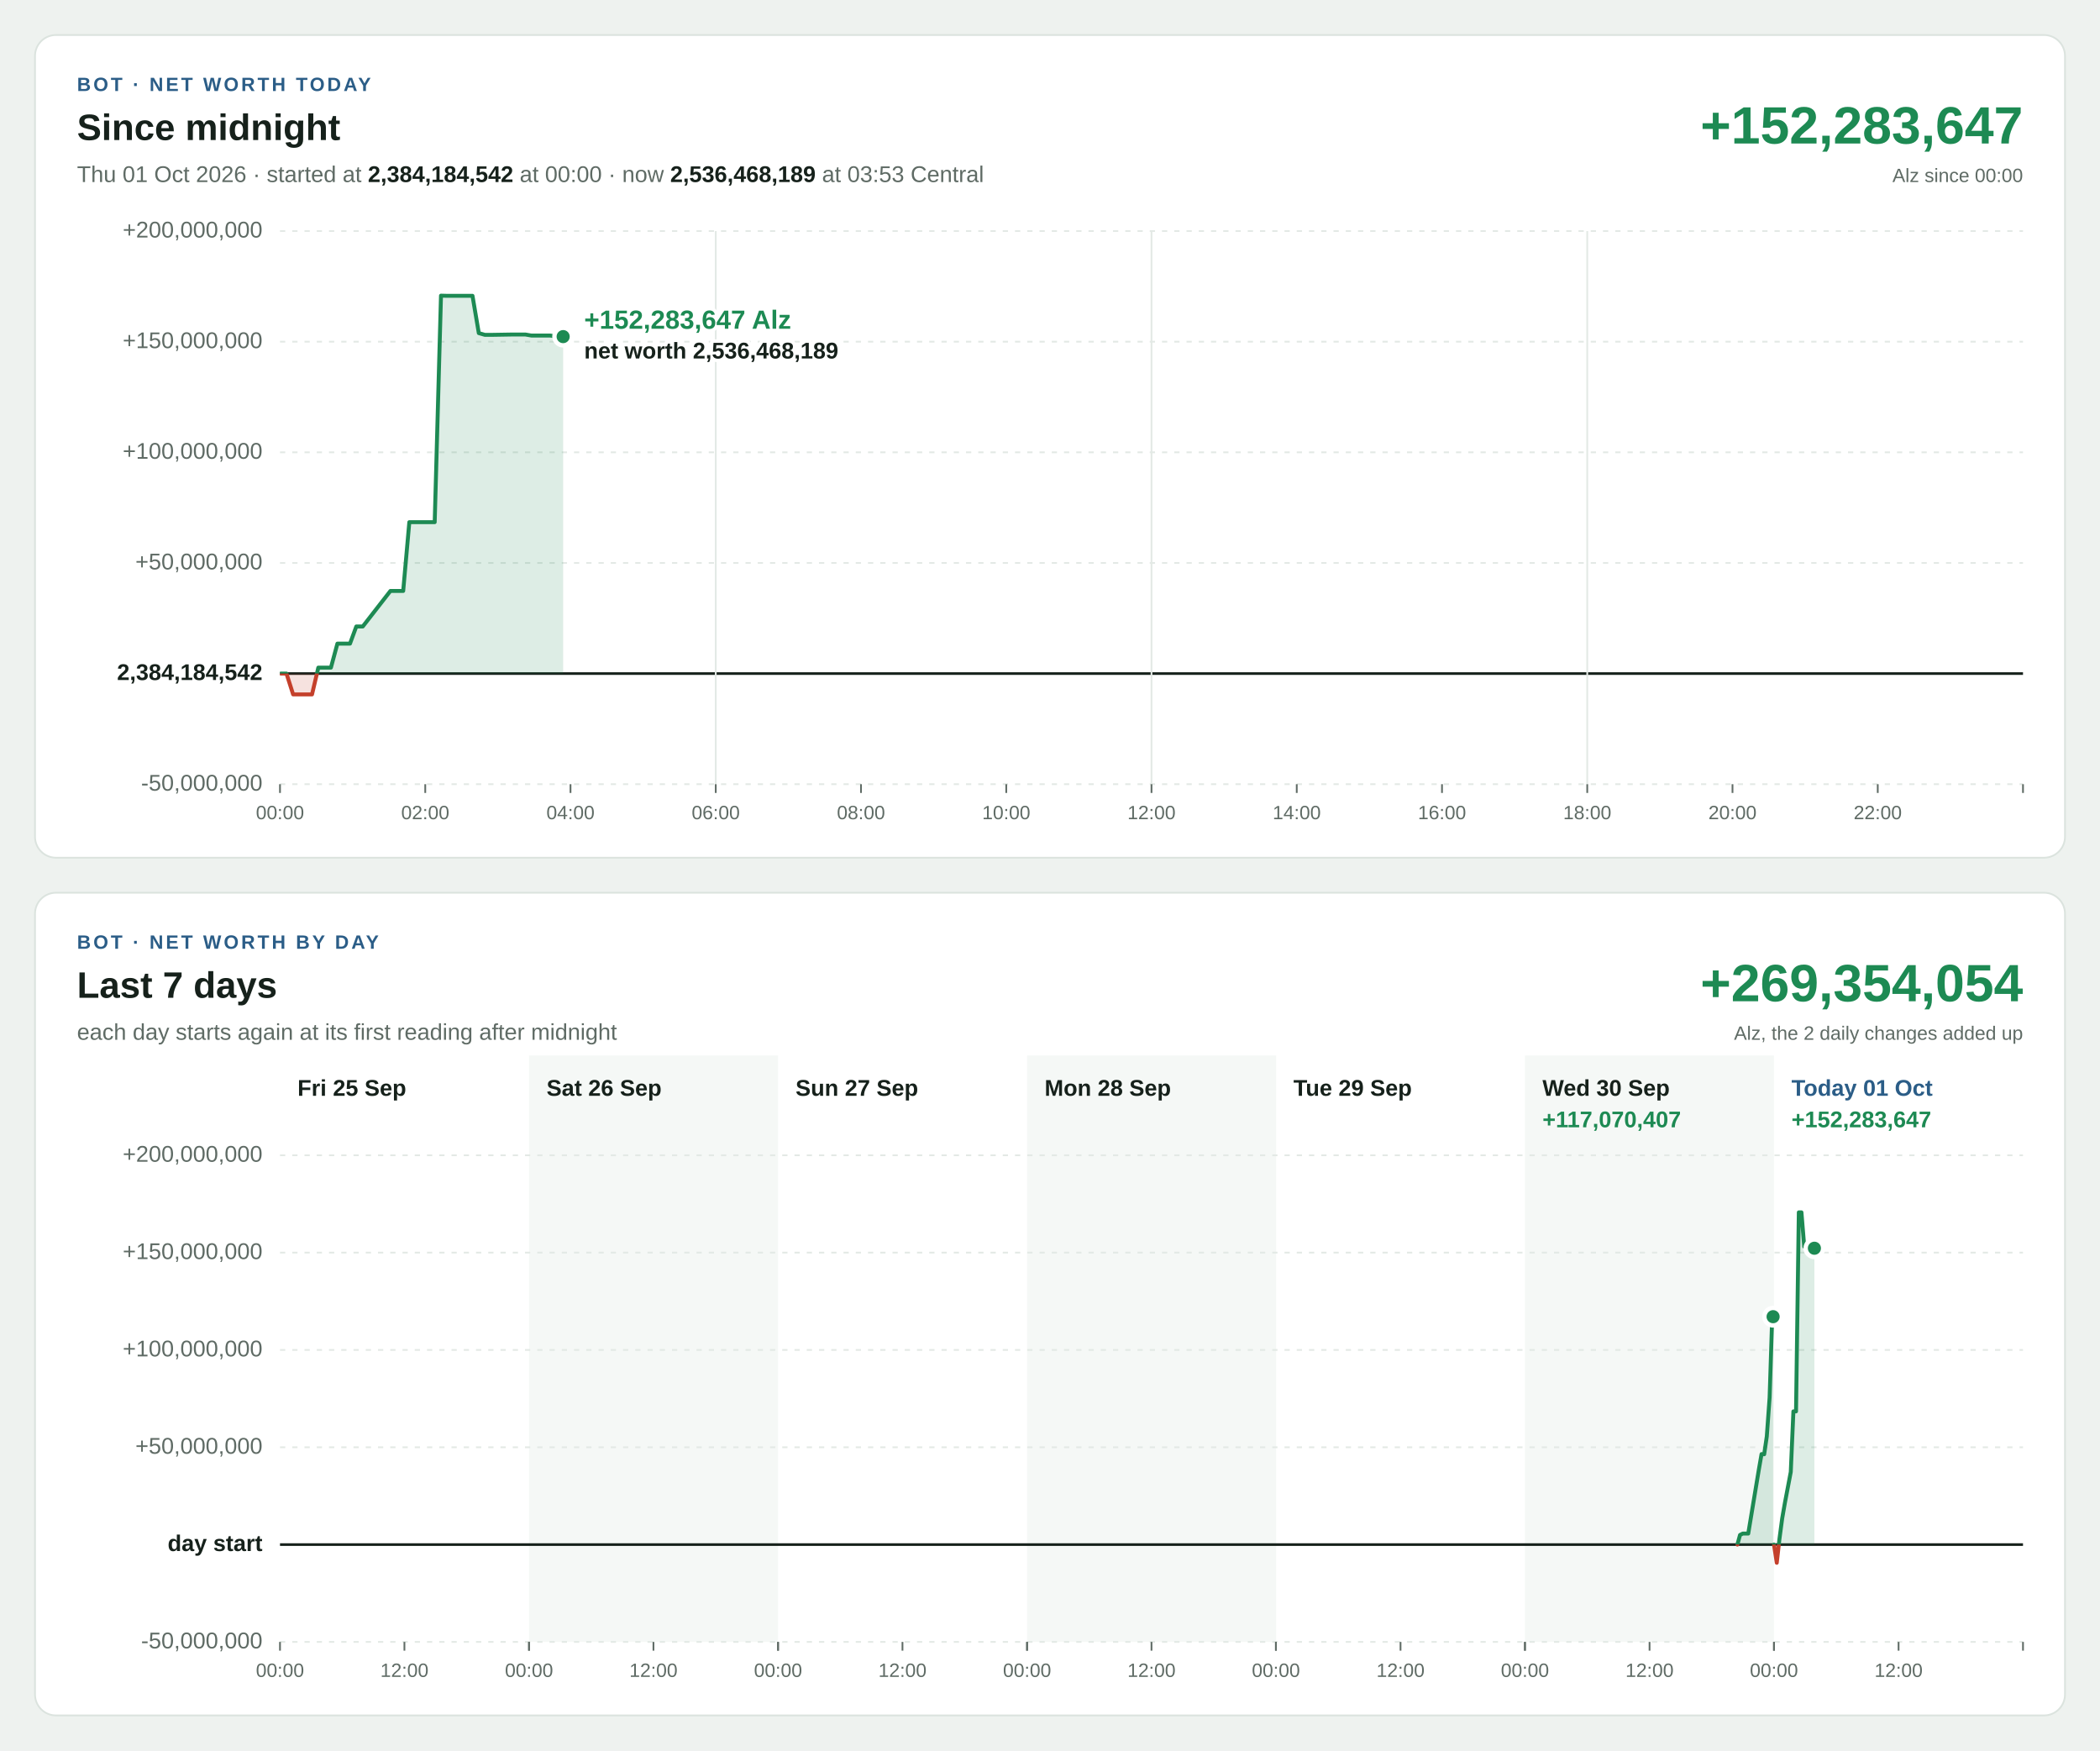
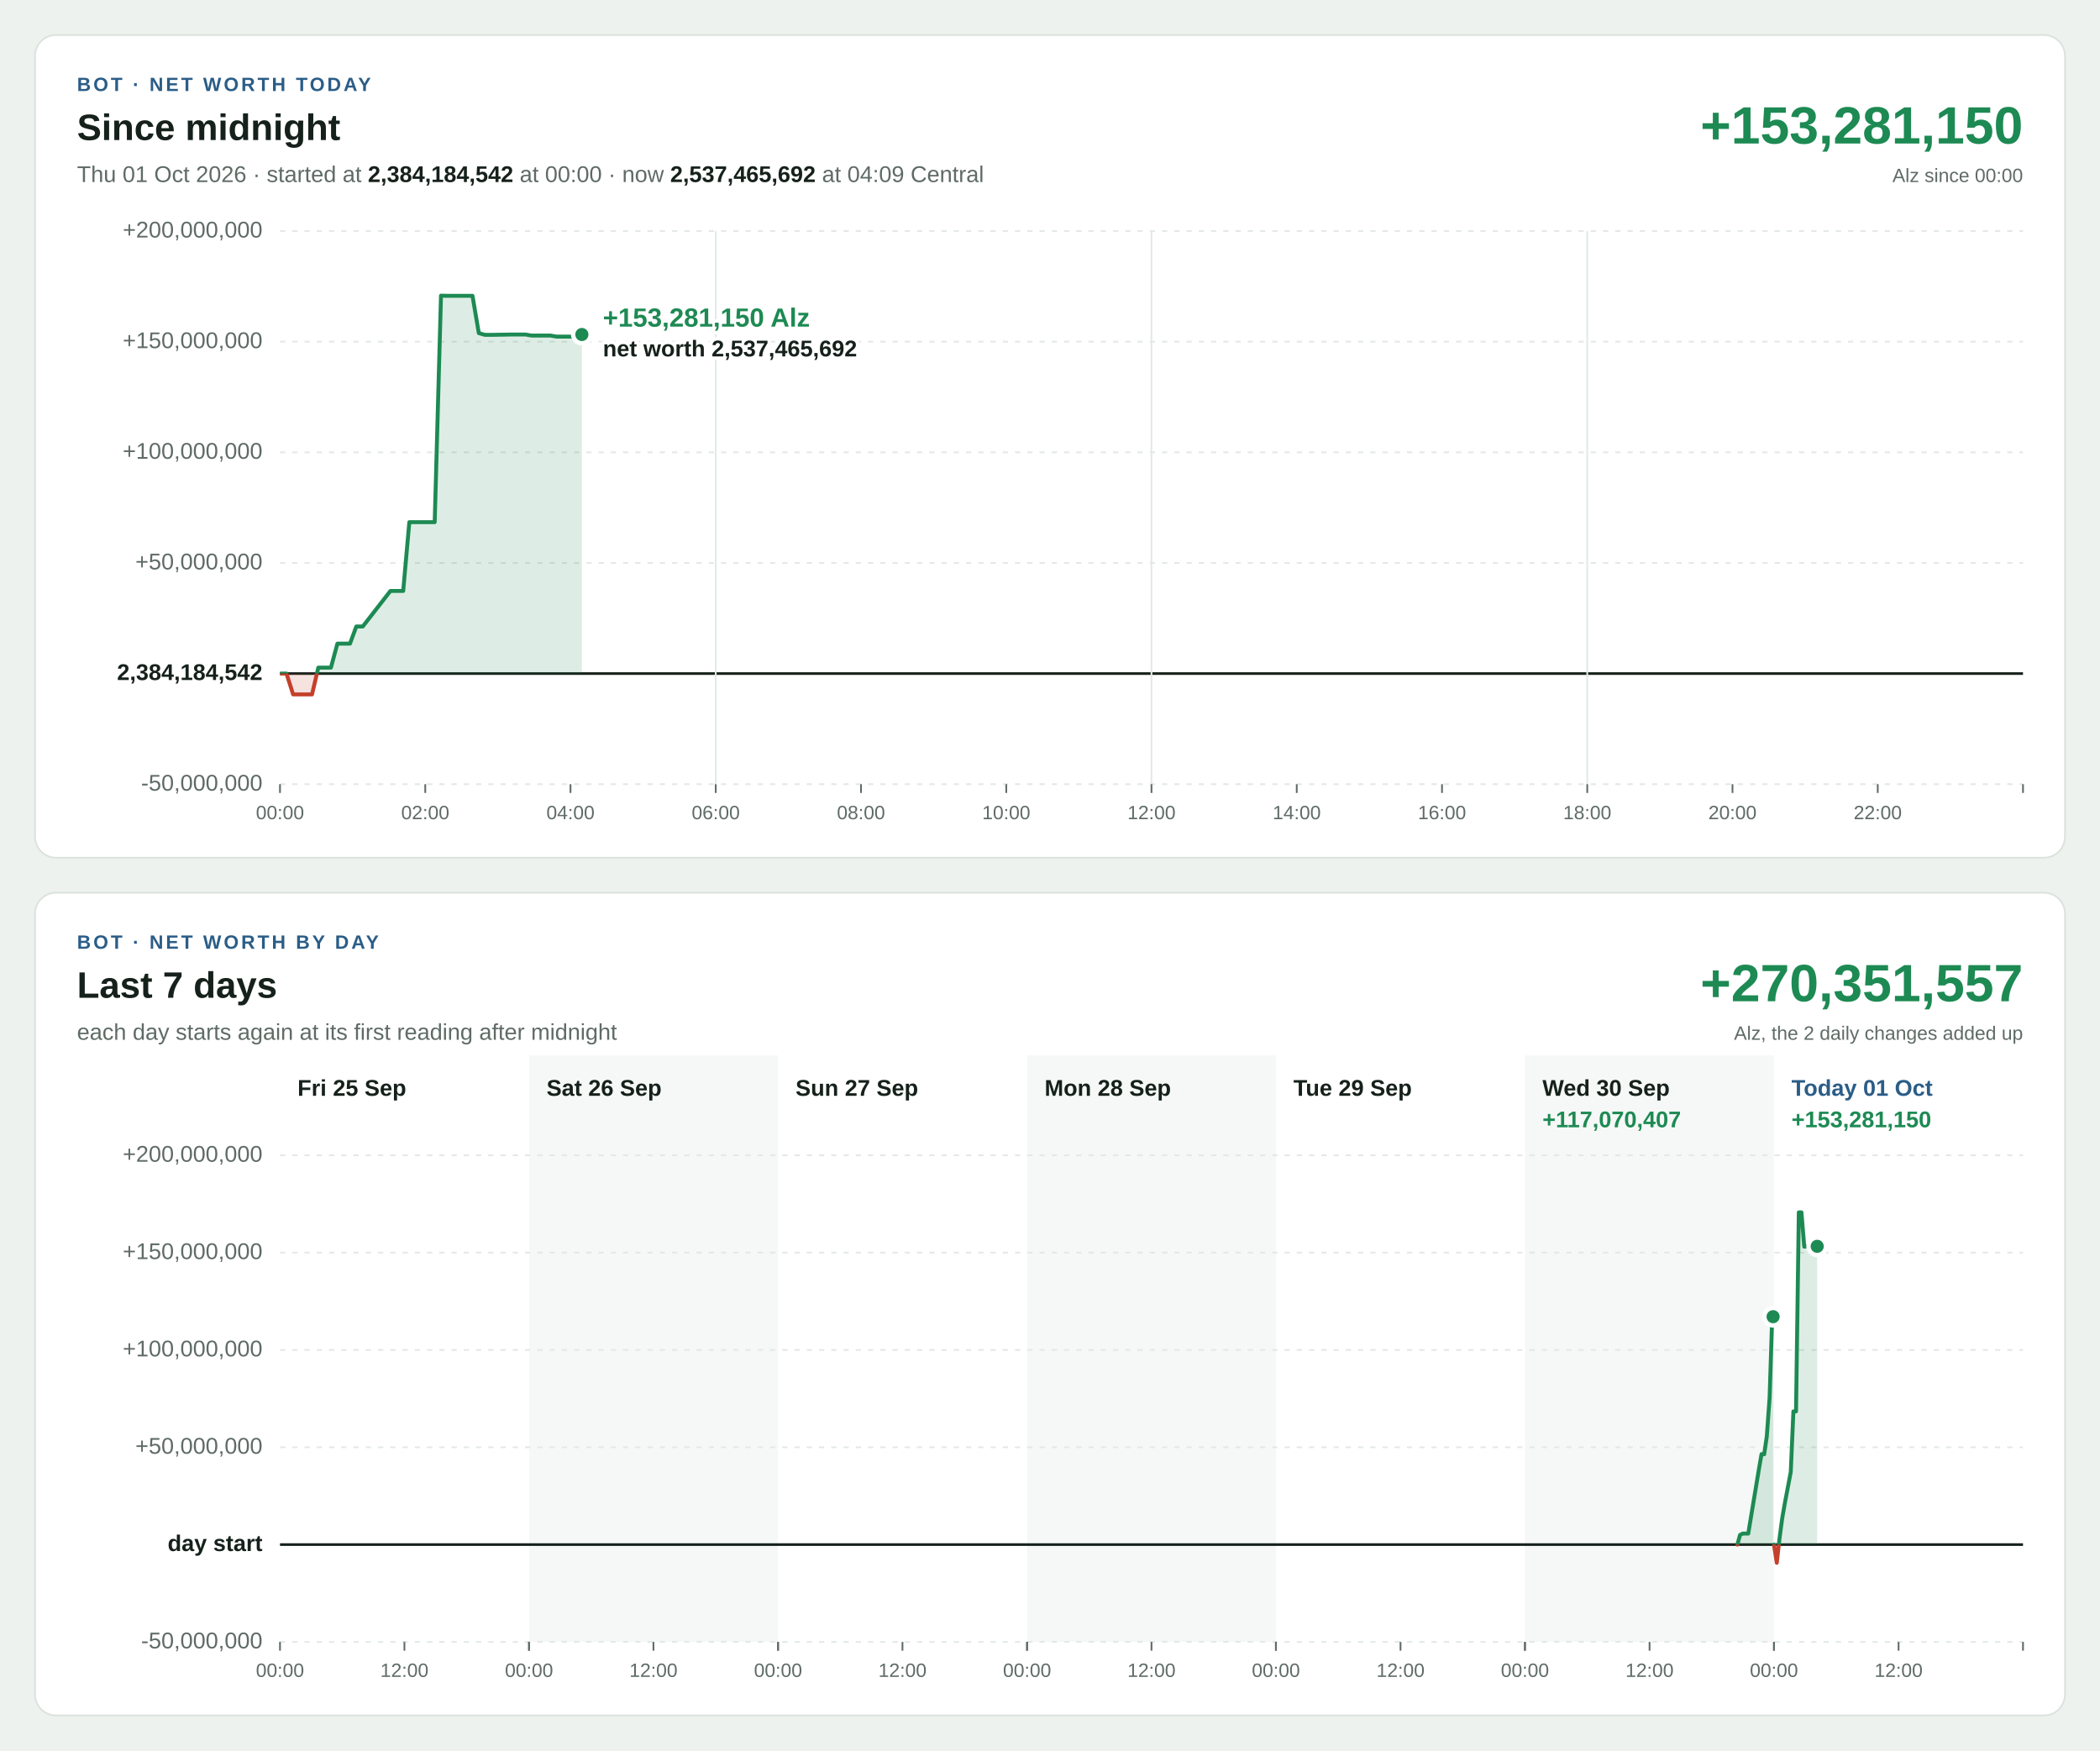
<svg xmlns="http://www.w3.org/2000/svg" width="1200" height="1000" viewBox="0 0 1200 1000" font-family="Segoe UI, Helvetica Neue, Arial, sans-serif" font-size="13" style="font-variant-numeric: tabular-nums">
  <rect width="1200" height="1000" fill="#eef2ef" />
  <g transform="translate(20,20)">
    <rect width="1160" height="470" rx="12" fill="#ffffff" stroke="#dbe3de" />
    <text x="24" y="32" font-size="11" font-weight="700" letter-spacing="1.4" fill="#2b5d87">BOT · NET WORTH TODAY</text>
    <text x="24" y="60" font-size="21" font-weight="700" fill="#16211b">Since midnight</text>
-     <text x="24" y="84" fill="#5f6b65">Thu 01 Oct 2026 · started at <tspan font-weight="700" fill="#16211b">2,384,184,542</tspan> at 00:00 · now <tspan font-weight="700" fill="#16211b">2,536,468,189</tspan> at 03:53 Central</text>
-     <text x="1136" y="62" font-size="30" font-weight="700" text-anchor="end" fill="#1d8a53">+152,283,647</text>
+     <text x="24" y="84" fill="#5f6b65">Thu 01 Oct 2026 · started at <tspan font-weight="700" fill="#16211b">2,384,184,542</tspan> at 00:00 · now <tspan font-weight="700" fill="#16211b">2,537,465,692</tspan> at 04:09 Central</text>
+     <text x="1136" y="62" font-size="30" font-weight="700" text-anchor="end" fill="#1d8a53">+153,281,150</text>
    <text x="1136" y="84" font-size="11" text-anchor="end" fill="#5f6b65">Alz since 00:00</text>
    <line x1="140" x2="1136" y1="428.0" y2="428.0" stroke="#e3e9e5" stroke-width="1" stroke-dasharray="3 4" />
    <text x="130" y="428.0" text-anchor="end" dominant-baseline="middle" font-weight="400" fill="#5f6b65">-50,000,000</text>
    <line x1="140" x2="1136" y1="364.8" y2="364.8" stroke="#16211b" stroke-width="1.5" />
    <text x="130" y="364.8" text-anchor="end" dominant-baseline="middle" font-weight="700" fill="#16211b">2,384,184,542</text>
    <line x1="140" x2="1136" y1="301.6" y2="301.6" stroke="#e3e9e5" stroke-width="1" stroke-dasharray="3 4" />
    <text x="130" y="301.6" text-anchor="end" dominant-baseline="middle" font-weight="400" fill="#5f6b65">+50,000,000</text>
    <line x1="140" x2="1136" y1="238.4" y2="238.4" stroke="#e3e9e5" stroke-width="1" stroke-dasharray="3 4" />
    <text x="130" y="238.4" text-anchor="end" dominant-baseline="middle" font-weight="400" fill="#5f6b65">+100,000,000</text>
    <line x1="140" x2="1136" y1="175.2" y2="175.2" stroke="#e3e9e5" stroke-width="1" stroke-dasharray="3 4" />
    <text x="130" y="175.2" text-anchor="end" dominant-baseline="middle" font-weight="400" fill="#5f6b65">+150,000,000</text>
    <line x1="140" x2="1136" y1="112.0" y2="112.0" stroke="#e3e9e5" stroke-width="1" stroke-dasharray="3 4" />
    <text x="130" y="112.0" text-anchor="end" dominant-baseline="middle" font-weight="400" fill="#5f6b65">+200,000,000</text>
    <line x1="140.0" x2="140.0" y1="428" y2="433" stroke="#5f6b65" stroke-width="1" />
    <text x="140.0" y="448" font-size="11" text-anchor="middle" fill="#5f6b65">00:00</text>
    <line x1="223.0" x2="223.0" y1="428" y2="433" stroke="#5f6b65" stroke-width="1" />
    <text x="223.0" y="448" font-size="11" text-anchor="middle" fill="#5f6b65">02:00</text>
    <line x1="306.0" x2="306.0" y1="428" y2="433" stroke="#5f6b65" stroke-width="1" />
    <text x="306.0" y="448" font-size="11" text-anchor="middle" fill="#5f6b65">04:00</text>
    <line x1="389.0" x2="389.0" y1="112" y2="428" stroke="#e3e9e5" stroke-width="1" />
    <line x1="389.0" x2="389.0" y1="428" y2="433" stroke="#5f6b65" stroke-width="1" />
    <text x="389.0" y="448" font-size="11" text-anchor="middle" fill="#5f6b65">06:00</text>
    <line x1="472.0" x2="472.0" y1="428" y2="433" stroke="#5f6b65" stroke-width="1" />
    <text x="472.0" y="448" font-size="11" text-anchor="middle" fill="#5f6b65">08:00</text>
    <line x1="555.0" x2="555.0" y1="428" y2="433" stroke="#5f6b65" stroke-width="1" />
    <text x="555.0" y="448" font-size="11" text-anchor="middle" fill="#5f6b65">10:00</text>
    <line x1="638.0" x2="638.0" y1="112" y2="428" stroke="#e3e9e5" stroke-width="1" />
    <line x1="638.0" x2="638.0" y1="428" y2="433" stroke="#5f6b65" stroke-width="1" />
    <text x="638.0" y="448" font-size="11" text-anchor="middle" fill="#5f6b65">12:00</text>
    <line x1="721.0" x2="721.0" y1="428" y2="433" stroke="#5f6b65" stroke-width="1" />
    <text x="721.0" y="448" font-size="11" text-anchor="middle" fill="#5f6b65">14:00</text>
    <line x1="804.0" x2="804.0" y1="428" y2="433" stroke="#5f6b65" stroke-width="1" />
    <text x="804.0" y="448" font-size="11" text-anchor="middle" fill="#5f6b65">16:00</text>
    <line x1="887.0" x2="887.0" y1="112" y2="428" stroke="#e3e9e5" stroke-width="1" />
    <line x1="887.0" x2="887.0" y1="428" y2="433" stroke="#5f6b65" stroke-width="1" />
    <text x="887.0" y="448" font-size="11" text-anchor="middle" fill="#5f6b65">18:00</text>
    <line x1="970.0" x2="970.0" y1="428" y2="433" stroke="#5f6b65" stroke-width="1" />
    <text x="970.0" y="448" font-size="11" text-anchor="middle" fill="#5f6b65">20:00</text>
    <line x1="1053.0" x2="1053.0" y1="428" y2="433" stroke="#5f6b65" stroke-width="1" />
    <text x="1053.0" y="448" font-size="11" text-anchor="middle" fill="#5f6b65">22:00</text>
    <line x1="1136.0" x2="1136.0" y1="428" y2="433" stroke="#5f6b65" stroke-width="1" />
    <defs>
-       <path id="shape-today" d="M140.1 364.8L140.1 364.8L143.7 364.8L147.5 376.7L151.1 376.7L154.8 376.7L158.3 376.7L161.9 361.4L165.6 361.4L169.1 361.4L172.8 347.7L176.5 347.7L180.0 347.7L183.6 337.9L187.3 337.9L203.1 317.6L206.8 317.6L210.4 317.6L213.9 278.3L217.6 278.3L221.2 278.3L224.8 278.3L228.4 278.3L232.0 148.9L235.5 149.0L239.2 149.0L242.8 149.0L246.3 149.0L250.0 149.0L253.6 170.3L257.1 171.3L260.8 171.3L272.9 171.1L276.6 171.1L280.2 171.1L283.7 171.7L287.3 171.7L290.9 171.7L294.5 171.7L298.1 172.3L301.8 172.3L301.8 364.8Z" />
-       <path id="line-today" d="M140.1 364.8L143.7 364.8L147.5 376.7L151.1 376.7L154.8 376.7L158.3 376.7L161.9 361.4L165.6 361.4L169.1 361.4L172.8 347.7L176.5 347.7L180.0 347.7L183.6 337.9L187.3 337.9L203.1 317.6L206.8 317.6L210.4 317.6L213.9 278.3L217.6 278.3L221.2 278.3L224.8 278.3L228.4 278.3L232.0 148.9L235.5 149.0L239.2 149.0L242.8 149.0L246.3 149.0L250.0 149.0L253.6 170.3L257.1 171.3L260.8 171.3L272.9 171.1L276.6 171.1L280.2 171.1L283.7 171.7L287.3 171.7L290.9 171.7L294.5 171.7L298.1 172.3L301.8 172.3" />
+       <path id="shape-today" d="M140.1 364.8L140.1 364.8L143.7 364.8L147.5 376.7L151.1 376.7L154.8 376.7L158.3 376.7L161.9 361.4L165.6 361.4L169.1 361.4L172.8 347.7L176.5 347.7L180.0 347.7L183.6 337.9L187.3 337.9L203.1 317.6L206.8 317.6L210.4 317.6L213.9 278.3L217.6 278.3L221.2 278.3L224.8 278.3L228.4 278.3L232.0 148.9L235.5 149.0L239.2 149.0L242.8 149.0L246.3 149.0L250.0 149.0L253.6 170.3L257.1 171.3L260.8 171.3L272.9 171.1L276.6 171.1L280.2 171.1L283.7 171.7L287.3 171.7L290.9 171.7L294.5 171.7L298.1 172.3L301.8 172.3L305.3 172.3L308.9 172.3L312.5 171.1L312.5 364.8Z" />
+       <path id="line-today" d="M140.1 364.8L143.7 364.8L147.5 376.7L151.1 376.7L154.8 376.7L158.3 376.7L161.9 361.4L165.6 361.4L169.1 361.4L172.8 347.7L176.5 347.7L180.0 347.7L183.6 337.9L187.3 337.9L203.1 317.6L206.8 317.6L210.4 317.6L213.9 278.3L217.6 278.3L221.2 278.3L224.8 278.3L228.4 278.3L232.0 148.9L235.5 149.0L239.2 149.0L242.8 149.0L246.3 149.0L250.0 149.0L253.6 170.3L257.1 171.3L260.8 171.3L272.9 171.1L276.6 171.1L280.2 171.1L283.7 171.7L287.3 171.7L290.9 171.7L294.5 171.7L298.1 172.3L301.8 172.3L305.3 172.3L308.9 172.3L312.5 171.1" />
      <clipPath id="up-today">
        <rect x="140" y="112" width="996" height="252.8" />
      </clipPath>
      <clipPath id="down-today">
        <rect x="140" y="364.8" width="996" height="63.2" />
      </clipPath>
    </defs>
    <use href="#shape-today" fill="#1d8a53" fill-opacity="0.15" clip-path="url(#up-today)" />
    <use href="#line-today" fill="none" stroke="#1d8a53" stroke-width="2.25" stroke-linejoin="round" stroke-linecap="round" clip-path="url(#up-today)" />
    <use href="#shape-today" fill="#c4402b" fill-opacity="0.15" clip-path="url(#down-today)" />
    <use href="#line-today" fill="none" stroke="#c4402b" stroke-width="2.25" stroke-linejoin="round" stroke-linecap="round" clip-path="url(#down-today)" />
-     <circle cx="301.8" cy="172.3" r="5" fill="#1d8a53" stroke="#ffffff" stroke-width="2.5" />
-     <text x="313.8" y="167.8" text-anchor="start" font-size="15" font-weight="700" fill="#1d8a53" stroke="#ffffff" stroke-width="4" stroke-linejoin="round" paint-order="stroke">+152,283,647 Alz</text>
-     <text x="313.8" y="184.8" text-anchor="start" font-size="13" font-weight="600" fill="#16211b" stroke="#ffffff" stroke-width="4" stroke-linejoin="round" paint-order="stroke">net worth 2,536,468,189</text>
+     <circle cx="312.5" cy="171.1" r="5" fill="#1d8a53" stroke="#ffffff" stroke-width="2.5" />
+     <text x="324.5" y="166.6" text-anchor="start" font-size="15" font-weight="700" fill="#1d8a53" stroke="#ffffff" stroke-width="4" stroke-linejoin="round" paint-order="stroke">+153,281,150 Alz</text>
+     <text x="324.5" y="183.6" text-anchor="start" font-size="13" font-weight="600" fill="#16211b" stroke="#ffffff" stroke-width="4" stroke-linejoin="round" paint-order="stroke">net worth 2,537,465,692</text>
  </g>
  <g transform="translate(20,510)">
    <rect width="1160" height="470" rx="12" fill="#ffffff" stroke="#dbe3de" />
    <text x="24" y="32" font-size="11" font-weight="700" letter-spacing="1.4" fill="#2b5d87">BOT · NET WORTH BY DAY</text>
    <text x="24" y="60" font-size="21" font-weight="700" fill="#16211b">Last 7 days</text>
    <text x="24" y="84" fill="#5f6b65">each day starts again at its first reading after midnight</text>
-     <text x="1136" y="62" font-size="30" font-weight="700" text-anchor="end" fill="#1d8a53">+269,354,054</text>
+     <text x="1136" y="62" font-size="30" font-weight="700" text-anchor="end" fill="#1d8a53">+270,351,557</text>
    <text x="1136" y="84" font-size="11" text-anchor="end" fill="#5f6b65">Alz, the 2 daily changes added up</text>
    <rect x="282.3" y="93" width="142.3" height="335" fill="#f5f8f6" />
    <rect x="566.9" y="93" width="142.3" height="335" fill="#f5f8f6" />
    <rect x="851.4" y="93" width="142.3" height="335" fill="#f5f8f6" />
    <line x1="140" x2="1136" y1="428.0" y2="428.0" stroke="#e3e9e5" stroke-width="1" stroke-dasharray="3 4" />
    <text x="130" y="428.0" text-anchor="end" dominant-baseline="middle" font-weight="400" fill="#5f6b65">-50,000,000</text>
    <line x1="140" x2="1136" y1="372.4" y2="372.4" stroke="#16211b" stroke-width="1.5" />
    <text x="130" y="372.4" text-anchor="end" dominant-baseline="middle" font-weight="700" fill="#16211b">day start</text>
    <line x1="140" x2="1136" y1="316.8" y2="316.8" stroke="#e3e9e5" stroke-width="1" stroke-dasharray="3 4" />
    <text x="130" y="316.8" text-anchor="end" dominant-baseline="middle" font-weight="400" fill="#5f6b65">+50,000,000</text>
    <line x1="140" x2="1136" y1="261.2" y2="261.2" stroke="#e3e9e5" stroke-width="1" stroke-dasharray="3 4" />
    <text x="130" y="261.2" text-anchor="end" dominant-baseline="middle" font-weight="400" fill="#5f6b65">+100,000,000</text>
    <line x1="140" x2="1136" y1="205.6" y2="205.6" stroke="#e3e9e5" stroke-width="1" stroke-dasharray="3 4" />
    <text x="130" y="205.6" text-anchor="end" dominant-baseline="middle" font-weight="400" fill="#5f6b65">+150,000,000</text>
    <line x1="140" x2="1136" y1="150.0" y2="150.0" stroke="#e3e9e5" stroke-width="1" stroke-dasharray="3 4" />
    <text x="130" y="150.0" text-anchor="end" dominant-baseline="middle" font-weight="400" fill="#5f6b65">+200,000,000</text>
    <text x="150.0" y="116" font-weight="700" fill="#16211b">Fri 25 Sep</text>
    <line x1="140.0" x2="140.0" y1="428" y2="433" stroke="#5f6b65" stroke-width="1" />
    <text x="140.0" y="448" font-size="11" text-anchor="middle" fill="#5f6b65">00:00</text>
    <line x1="211.1" x2="211.1" y1="428" y2="433" stroke="#5f6b65" stroke-width="1" />
    <text x="211.1" y="448" font-size="11" text-anchor="middle" fill="#5f6b65">12:00</text>
    <line x1="282.3" x2="282.3" y1="428" y2="433" stroke="#5f6b65" stroke-width="1" />
    <text x="292.3" y="116" font-weight="700" fill="#16211b">Sat 26 Sep</text>
    <line x1="282.3" x2="282.3" y1="428" y2="433" stroke="#5f6b65" stroke-width="1" />
    <text x="282.3" y="448" font-size="11" text-anchor="middle" fill="#5f6b65">00:00</text>
    <line x1="353.4" x2="353.4" y1="428" y2="433" stroke="#5f6b65" stroke-width="1" />
    <text x="353.4" y="448" font-size="11" text-anchor="middle" fill="#5f6b65">12:00</text>
    <line x1="424.6" x2="424.6" y1="428" y2="433" stroke="#5f6b65" stroke-width="1" />
    <text x="434.6" y="116" font-weight="700" fill="#16211b">Sun 27 Sep</text>
    <line x1="424.6" x2="424.6" y1="428" y2="433" stroke="#5f6b65" stroke-width="1" />
    <text x="424.6" y="448" font-size="11" text-anchor="middle" fill="#5f6b65">00:00</text>
    <line x1="495.7" x2="495.7" y1="428" y2="433" stroke="#5f6b65" stroke-width="1" />
    <text x="495.7" y="448" font-size="11" text-anchor="middle" fill="#5f6b65">12:00</text>
    <line x1="566.9" x2="566.9" y1="428" y2="433" stroke="#5f6b65" stroke-width="1" />
    <text x="576.9" y="116" font-weight="700" fill="#16211b">Mon 28 Sep</text>
    <line x1="566.9" x2="566.9" y1="428" y2="433" stroke="#5f6b65" stroke-width="1" />
    <text x="566.9" y="448" font-size="11" text-anchor="middle" fill="#5f6b65">00:00</text>
    <line x1="638.0" x2="638.0" y1="428" y2="433" stroke="#5f6b65" stroke-width="1" />
    <text x="638.0" y="448" font-size="11" text-anchor="middle" fill="#5f6b65">12:00</text>
    <line x1="709.1" x2="709.1" y1="428" y2="433" stroke="#5f6b65" stroke-width="1" />
    <text x="719.1" y="116" font-weight="700" fill="#16211b">Tue 29 Sep</text>
    <line x1="709.1" x2="709.1" y1="428" y2="433" stroke="#5f6b65" stroke-width="1" />
    <text x="709.1" y="448" font-size="11" text-anchor="middle" fill="#5f6b65">00:00</text>
    <line x1="780.3" x2="780.3" y1="428" y2="433" stroke="#5f6b65" stroke-width="1" />
    <text x="780.3" y="448" font-size="11" text-anchor="middle" fill="#5f6b65">12:00</text>
    <line x1="851.4" x2="851.4" y1="428" y2="433" stroke="#5f6b65" stroke-width="1" />
    <text x="861.4" y="116" font-weight="700" fill="#16211b">Wed 30 Sep</text>
    <line x1="851.4" x2="851.4" y1="428" y2="433" stroke="#5f6b65" stroke-width="1" />
    <text x="851.4" y="448" font-size="11" text-anchor="middle" fill="#5f6b65">00:00</text>
    <line x1="922.6" x2="922.6" y1="428" y2="433" stroke="#5f6b65" stroke-width="1" />
    <text x="922.6" y="448" font-size="11" text-anchor="middle" fill="#5f6b65">12:00</text>
    <line x1="993.7" x2="993.7" y1="428" y2="433" stroke="#5f6b65" stroke-width="1" />
    <text x="861.4" y="134" font-weight="700" fill="#1d8a53">+117,070,407</text>
    <defs>
      <path id="shape-day5" d="M972.8 372.4L972.8 372.4L974.3 366.9L975.9 366.1L977.4 366.1L979.0 366.1L985.1 329.3L986.6 320.7L988.1 320.8L989.6 310.6L991.2 288.5L992.7 242.2L993.2 242.2L993.2 372.4Z" />
      <path id="line-day5" d="M972.8 372.4L974.3 366.9L975.9 366.1L977.4 366.1L979.0 366.1L985.1 329.3L986.6 320.7L988.1 320.8L989.6 310.6L991.2 288.5L992.7 242.2L993.2 242.2" />
      <clipPath id="up-day5">
        <rect x="140" y="150" width="996" height="222.4" />
      </clipPath>
      <clipPath id="down-day5">
        <rect x="140" y="372.4" width="996" height="55.6" />
      </clipPath>
    </defs>
    <use href="#shape-day5" fill="#1d8a53" fill-opacity="0.15" clip-path="url(#up-day5)" />
    <use href="#line-day5" fill="none" stroke="#1d8a53" stroke-width="2.25" stroke-linejoin="round" stroke-linecap="round" clip-path="url(#up-day5)" />
    <use href="#shape-day5" fill="#c4402b" fill-opacity="0.15" clip-path="url(#down-day5)" />
    <use href="#line-day5" fill="none" stroke="#c4402b" stroke-width="2.25" stroke-linejoin="round" stroke-linecap="round" clip-path="url(#down-day5)" />
    <circle cx="993.2" cy="242.2" r="5" fill="#1d8a53" stroke="#ffffff" stroke-width="2.5" />
    <text x="1003.7" y="116" font-weight="700" fill="#2b5d87">Today 01 Oct</text>
    <line x1="993.7" x2="993.7" y1="428" y2="433" stroke="#5f6b65" stroke-width="1" />
    <text x="993.7" y="448" font-size="11" text-anchor="middle" fill="#5f6b65">00:00</text>
    <line x1="1064.9" x2="1064.9" y1="428" y2="433" stroke="#5f6b65" stroke-width="1" />
    <text x="1064.9" y="448" font-size="11" text-anchor="middle" fill="#5f6b65">12:00</text>
    <line x1="1136.0" x2="1136.0" y1="428" y2="433" stroke="#5f6b65" stroke-width="1" />
-     <text x="1003.7" y="134" font-weight="700" fill="#1d8a53">+152,283,647</text>
+     <text x="1003.7" y="134" font-weight="700" fill="#1d8a53">+153,281,150</text>
    <defs>
-       <path id="shape-day6" d="M993.7 372.4L993.7 372.4L995.3 382.8L996.8 369.4L998.4 357.4L999.9 348.8L1003.3 330.9L1004.8 296.3L1006.3 296.3L1007.9 182.6L1009.4 182.6L1011.0 202.2L1013.7 202.0L1015.3 202.5L1016.8 203.1L1016.8 372.4Z" />
-       <path id="line-day6" d="M993.7 372.4L995.3 382.8L996.8 369.4L998.4 357.4L999.9 348.8L1003.3 330.9L1004.8 296.3L1006.3 296.3L1007.9 182.6L1009.4 182.6L1011.0 202.2L1013.7 202.0L1015.3 202.5L1016.8 203.1" />
+       <path id="shape-day6" d="M993.7 372.4L993.7 372.4L995.3 382.8L996.8 369.4L998.4 357.4L999.9 348.8L1003.3 330.9L1004.8 296.3L1006.3 296.3L1007.9 182.6L1009.4 182.6L1011.0 202.2L1013.7 202.0L1015.3 202.5L1016.8 203.1L1018.4 202.0L1018.4 372.4Z" />
+       <path id="line-day6" d="M993.7 372.4L995.3 382.8L996.8 369.4L998.4 357.4L999.9 348.8L1003.3 330.9L1004.8 296.3L1006.3 296.3L1007.9 182.6L1009.4 182.6L1011.0 202.2L1013.7 202.0L1015.3 202.5L1016.8 203.1L1018.4 202.0" />
      <clipPath id="up-day6">
        <rect x="140" y="150" width="996" height="222.4" />
      </clipPath>
      <clipPath id="down-day6">
        <rect x="140" y="372.4" width="996" height="55.6" />
      </clipPath>
    </defs>
    <use href="#shape-day6" fill="#1d8a53" fill-opacity="0.15" clip-path="url(#up-day6)" />
    <use href="#line-day6" fill="none" stroke="#1d8a53" stroke-width="2.25" stroke-linejoin="round" stroke-linecap="round" clip-path="url(#up-day6)" />
    <use href="#shape-day6" fill="#c4402b" fill-opacity="0.15" clip-path="url(#down-day6)" />
    <use href="#line-day6" fill="none" stroke="#c4402b" stroke-width="2.25" stroke-linejoin="round" stroke-linecap="round" clip-path="url(#down-day6)" />
-     <circle cx="1016.8" cy="203.1" r="5" fill="#1d8a53" stroke="#ffffff" stroke-width="2.5" />
+     <circle cx="1018.4" cy="202.0" r="5" fill="#1d8a53" stroke="#ffffff" stroke-width="2.5" />
  </g>
</svg>
